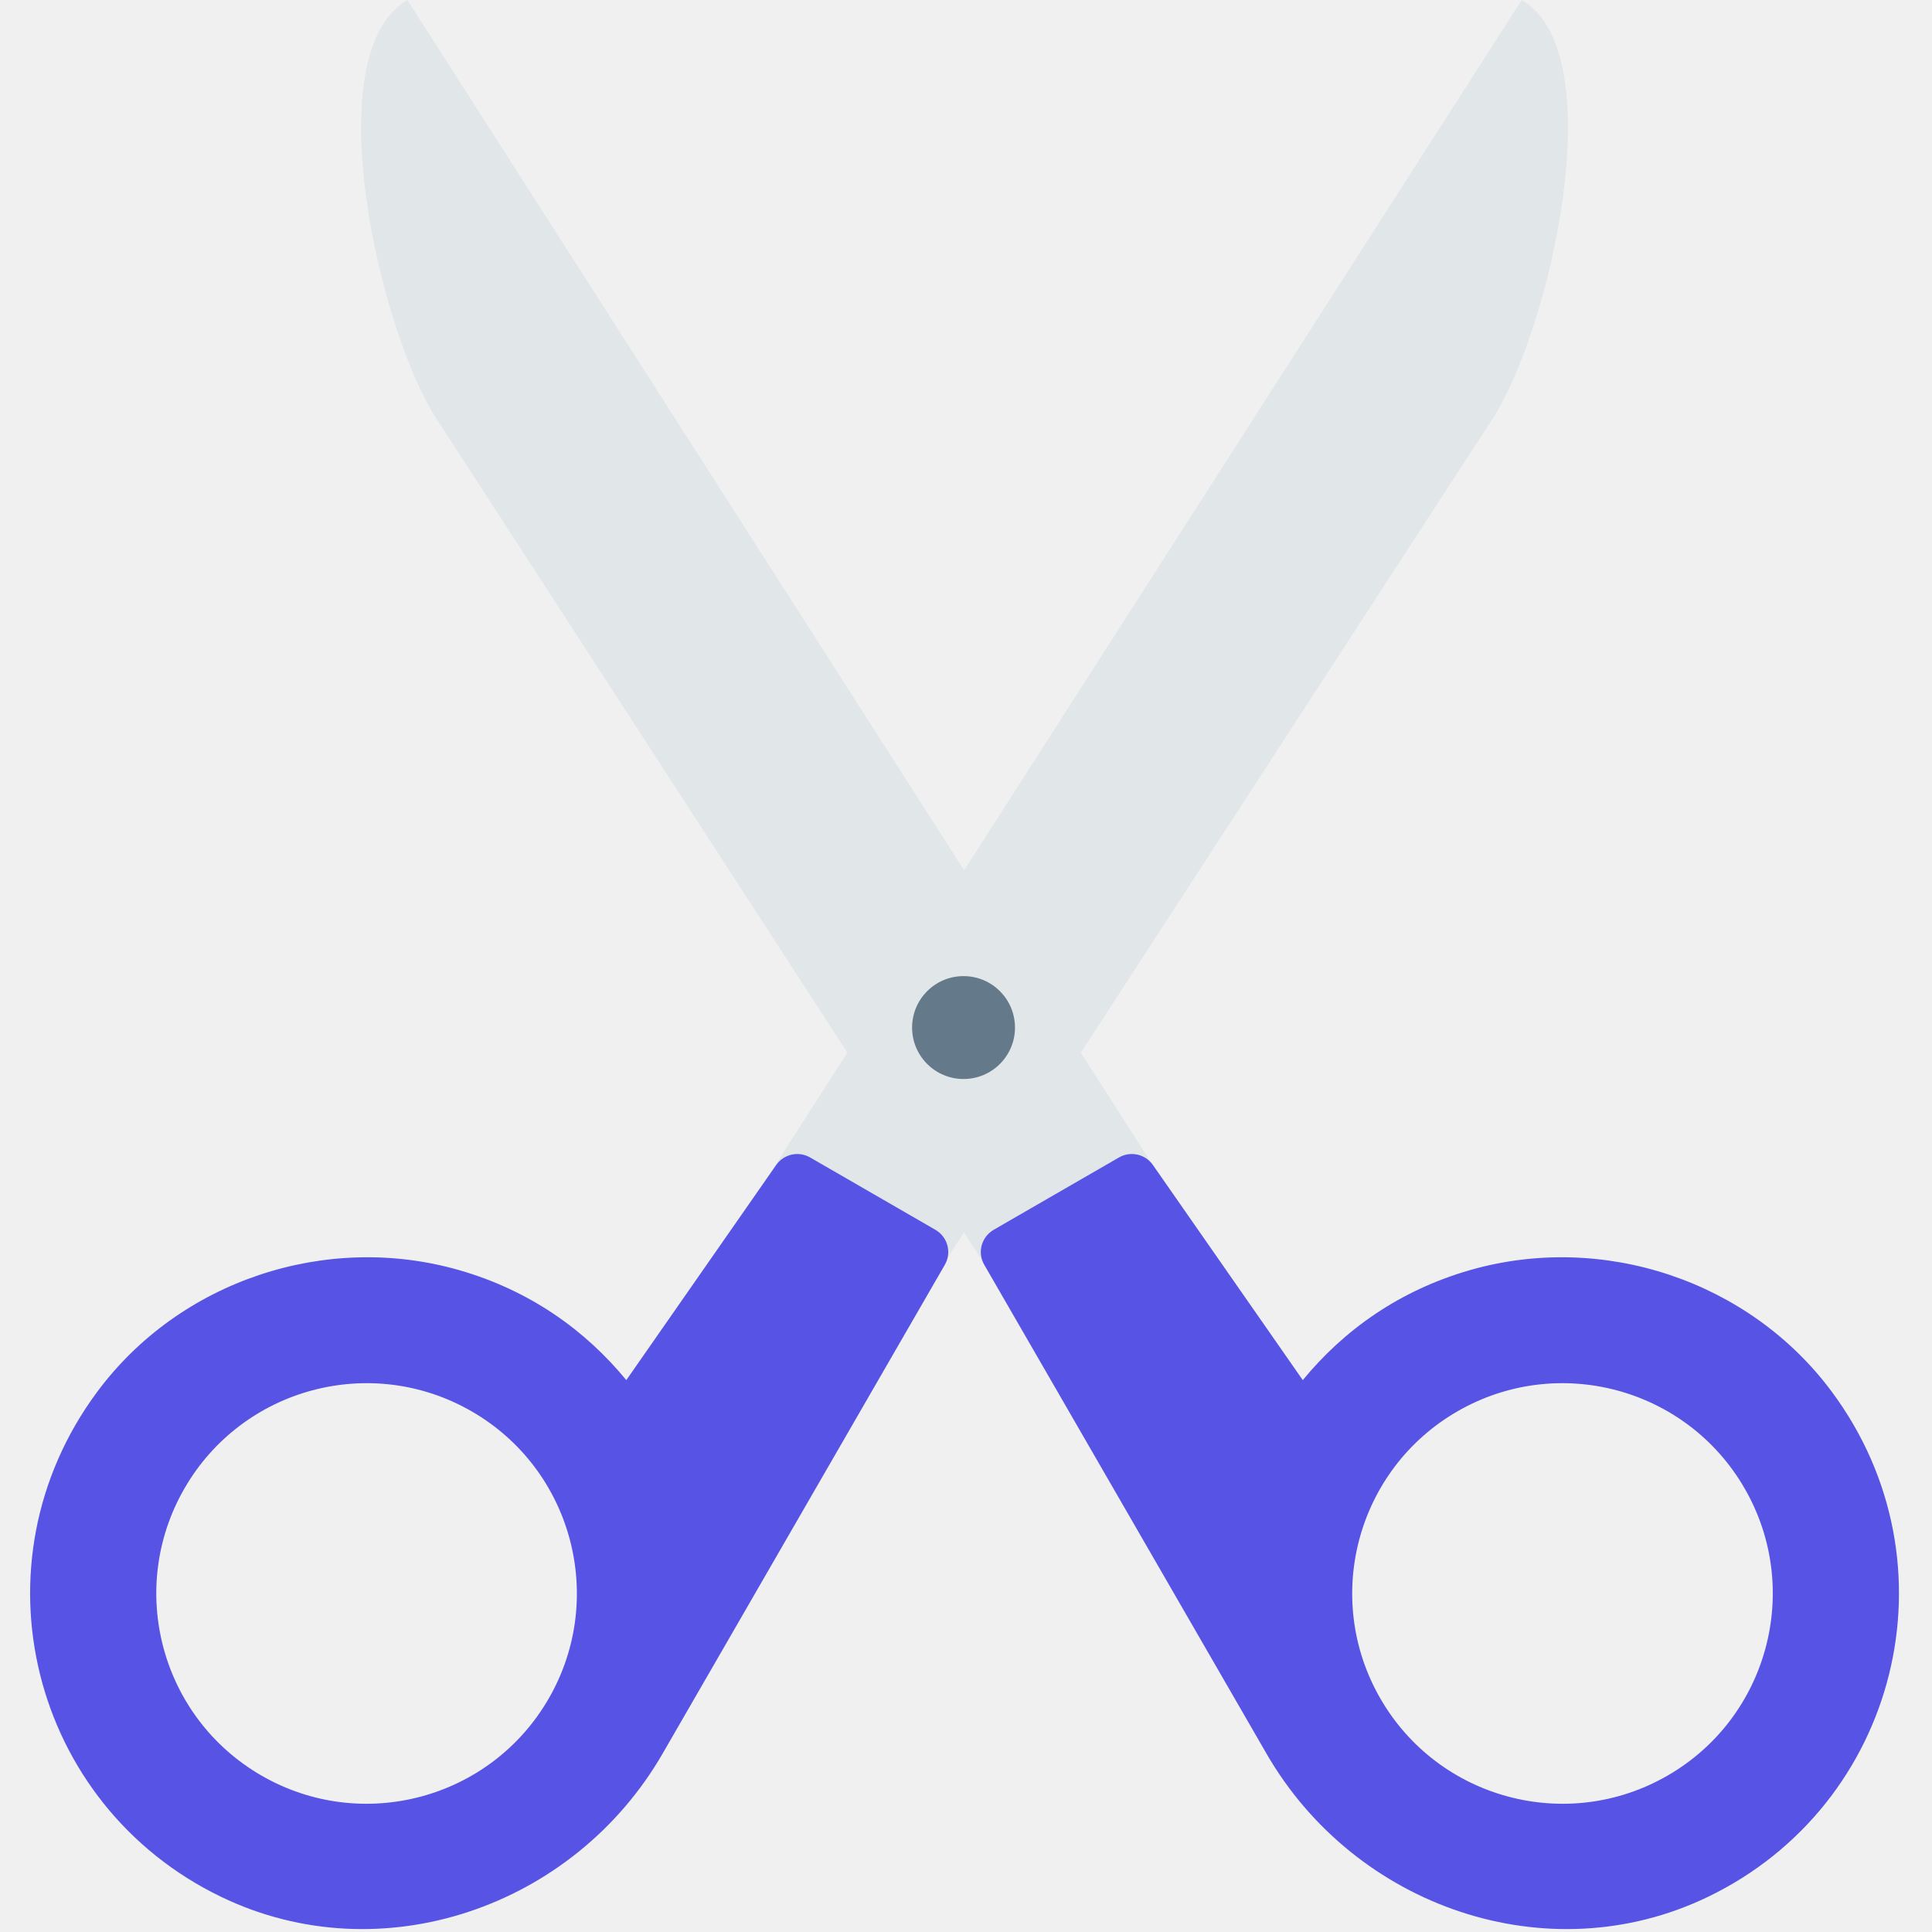
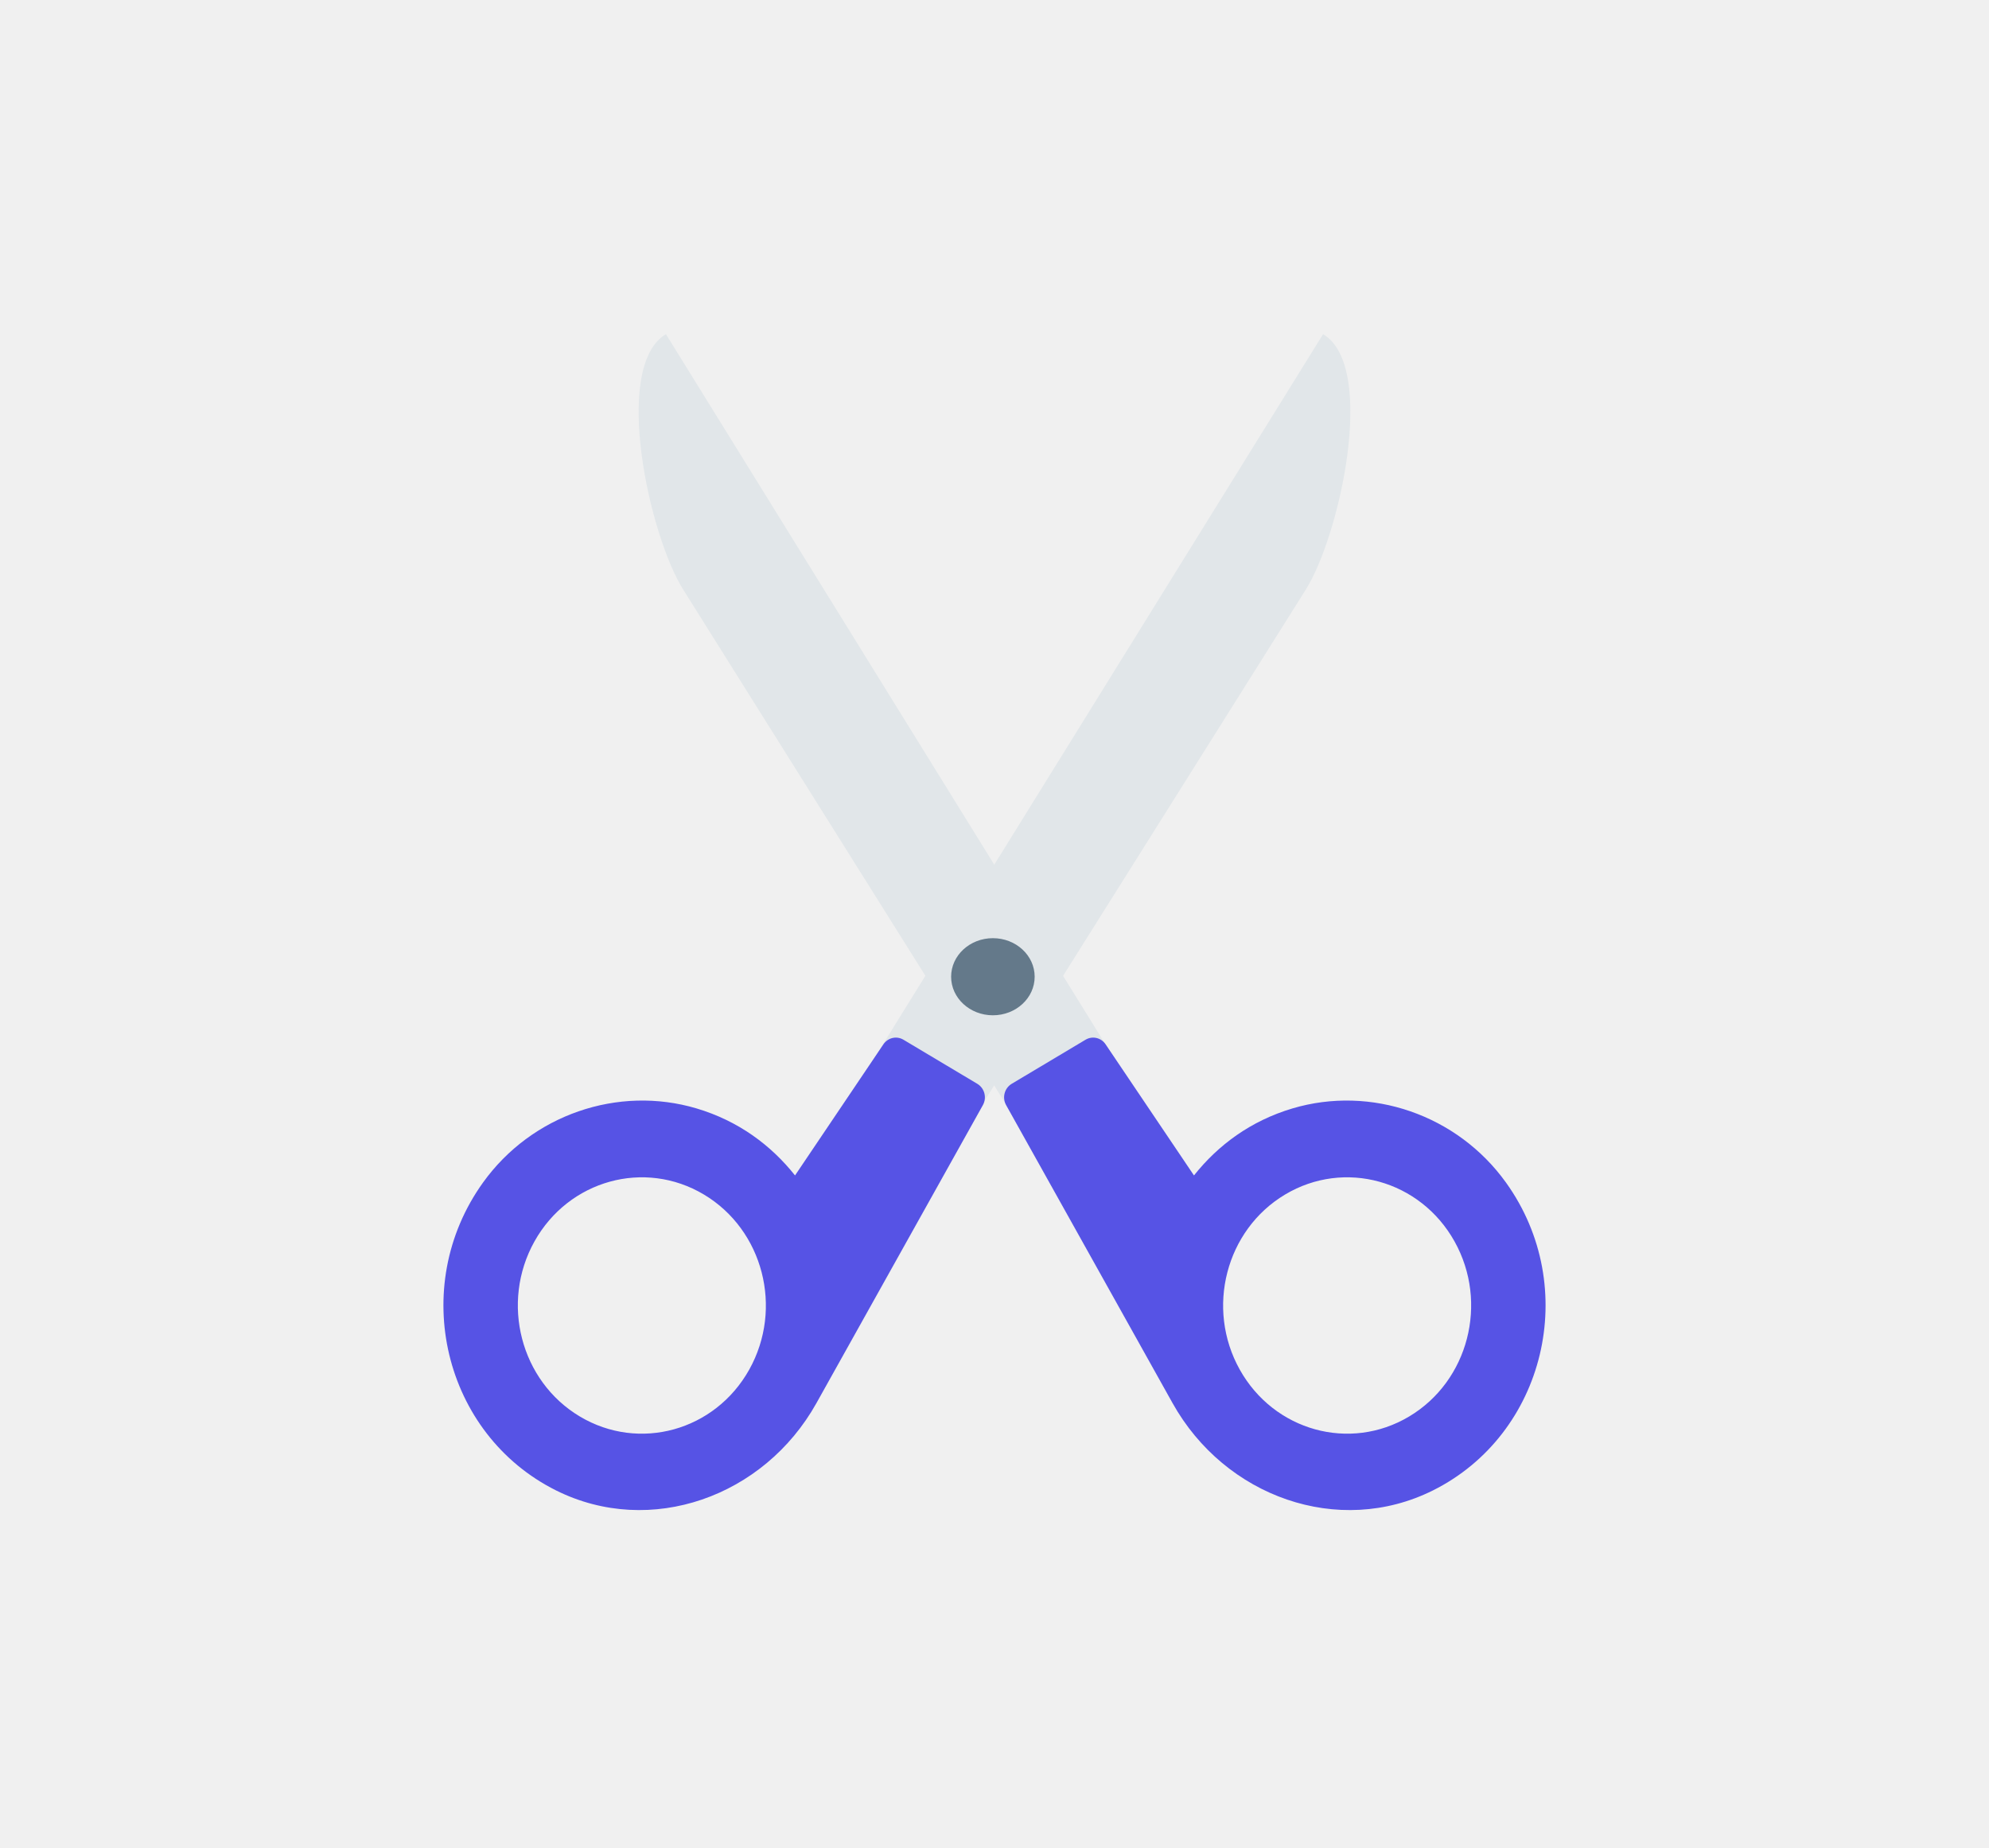
- <svg xmlns="http://www.w3.org/2000/svg" width="469" height="469" viewBox="0 0 469 469" fill="none">
-   <g id="scissors" clip-path="url(#clip0)">
+ <svg xmlns="http://www.w3.org/2000/svg" width="619" height="575" viewBox="0 0 619 575" fill="none">
+   <g id="scissors">
    <g id="blades">
-       <path id="left-blade" d="M284.381 289.951L243.367 313.631L106.103 101.871C92.012 80.364 76.622 12.856 98.89 0L284.381 289.951Z" fill="#E1E6E9" />
-       <path id="right-blade" d="M184.922 287.949L225.936 311.629L362.189 101.872C376.281 80.364 391.67 12.856 369.403 0L184.922 287.949Z" fill="#E1E6E9" />
+       <path id="left-blade" d="M347.48 330.615L316.472 349.122L212.692 183.619C202.039 166.809 190.403 114.048 207.239 104L347.48 330.615Z" fill="#E1E6E9" />
+       <path id="right-blade" d="M272.284 329.05L303.293 347.557L406.308 183.619C416.962 166.809 428.597 114.048 411.762 104L272.284 329.05Z" fill="#E1E6E9" />
    </g>
    <g id="handles">
-       <path id="left-handle" d="M23.62 337.842C-7.332 379.531 7.463 438.196 53.71 460.482C92.52 479.184 139.302 463.015 160.843 425.706C183.76 386.012 218.816 325.294 229.36 307.03C231.085 304.042 230.043 300.254 227.055 298.529L196.66 280.98C193.85 279.358 190.266 280.157 188.411 282.819L152.037 335.027C142.135 322.967 128.687 313.289 111.51 308.344C79.219 299.047 43.651 310.862 23.62 337.842ZM44.788 361.301C58.883 336.888 90.099 328.524 114.512 342.619C138.925 356.714 147.289 387.931 133.195 412.343C119.1 436.756 87.883 445.12 63.47 431.025C39.058 416.931 30.693 385.714 44.788 361.301Z" fill="#5653E5" />
-       <path id="right-handle" d="M356.782 308.344C339.606 313.289 326.158 322.967 316.255 335.027L279.881 282.819C278.026 280.157 274.442 279.358 271.632 280.98L241.237 298.529C238.249 300.254 237.207 304.042 238.932 307.03C249.476 325.294 284.532 386.012 307.449 425.706C328.989 463.015 375.772 479.184 414.582 460.482C460.829 438.196 475.624 379.531 444.672 337.842C424.641 310.862 389.073 299.047 356.782 308.344ZM404.822 431.025C380.409 445.12 349.193 436.755 335.098 412.342C321.003 387.929 329.368 356.712 353.781 342.618C378.194 328.523 409.41 336.888 423.505 361.3C437.6 385.714 429.235 416.931 404.822 431.025Z" fill="#5653E5" />
+       <path id="left-handle" d="M150.331 368.044C126.929 400.627 138.115 446.477 173.08 463.895C202.423 478.512 237.793 465.875 254.079 436.716C271.405 405.692 297.91 358.237 305.882 343.963C307.186 341.628 306.398 338.667 304.139 337.319L281.158 323.603C279.034 322.336 276.324 322.96 274.922 325.041L247.421 365.844C239.935 356.419 229.767 348.855 216.78 344.99C192.366 337.724 165.475 346.958 150.331 368.044ZM166.335 386.379C176.991 367.299 200.592 360.762 219.05 371.778C237.508 382.794 243.831 407.192 233.175 426.272C222.519 445.352 198.917 451.889 180.459 440.873C162.003 429.857 155.678 405.459 166.335 386.379Z" fill="#5653E5" />
+       <path id="right-handle" d="M402.22 344.99C389.234 348.855 379.066 356.419 371.579 365.844L344.078 325.041C342.676 322.96 339.966 322.336 337.842 323.603L314.861 337.319C312.602 338.667 311.814 341.628 313.119 343.963C321.09 358.237 347.595 405.692 364.921 436.716C381.207 465.875 416.577 478.512 445.92 463.895C480.885 446.477 492.071 400.627 468.669 368.044C453.525 346.958 426.634 337.724 402.22 344.99ZM438.541 440.873C420.083 451.889 396.482 445.351 385.825 426.271C375.169 407.191 381.493 382.793 399.951 371.777C418.408 360.761 442.009 367.299 452.666 386.378C463.323 405.459 456.998 429.857 438.541 440.873Z" fill="#5653E5" />
    </g>
-     <path id="circle" d="M233.903 261.932C240.8 261.932 246.391 256.341 246.391 249.444C246.391 242.547 240.8 236.956 233.903 236.956C227.006 236.956 221.415 242.547 221.415 249.444C221.415 256.341 227.006 261.932 233.903 261.932Z" fill="#64798A" />
+     <path id="circle" d="M309 316C316.18 316 322 310.627 322 304C322 297.373 316.18 292 309 292C301.82 292 296 297.373 296 304C296 310.627 301.82 316 309 316Z" fill="#64798A" />
  </g>
-   <defs>
-     <clipPath id="clip0">
-       <rect width="468.293" height="468.293" fill="white" />
-     </clipPath>
-   </defs>
</svg>
